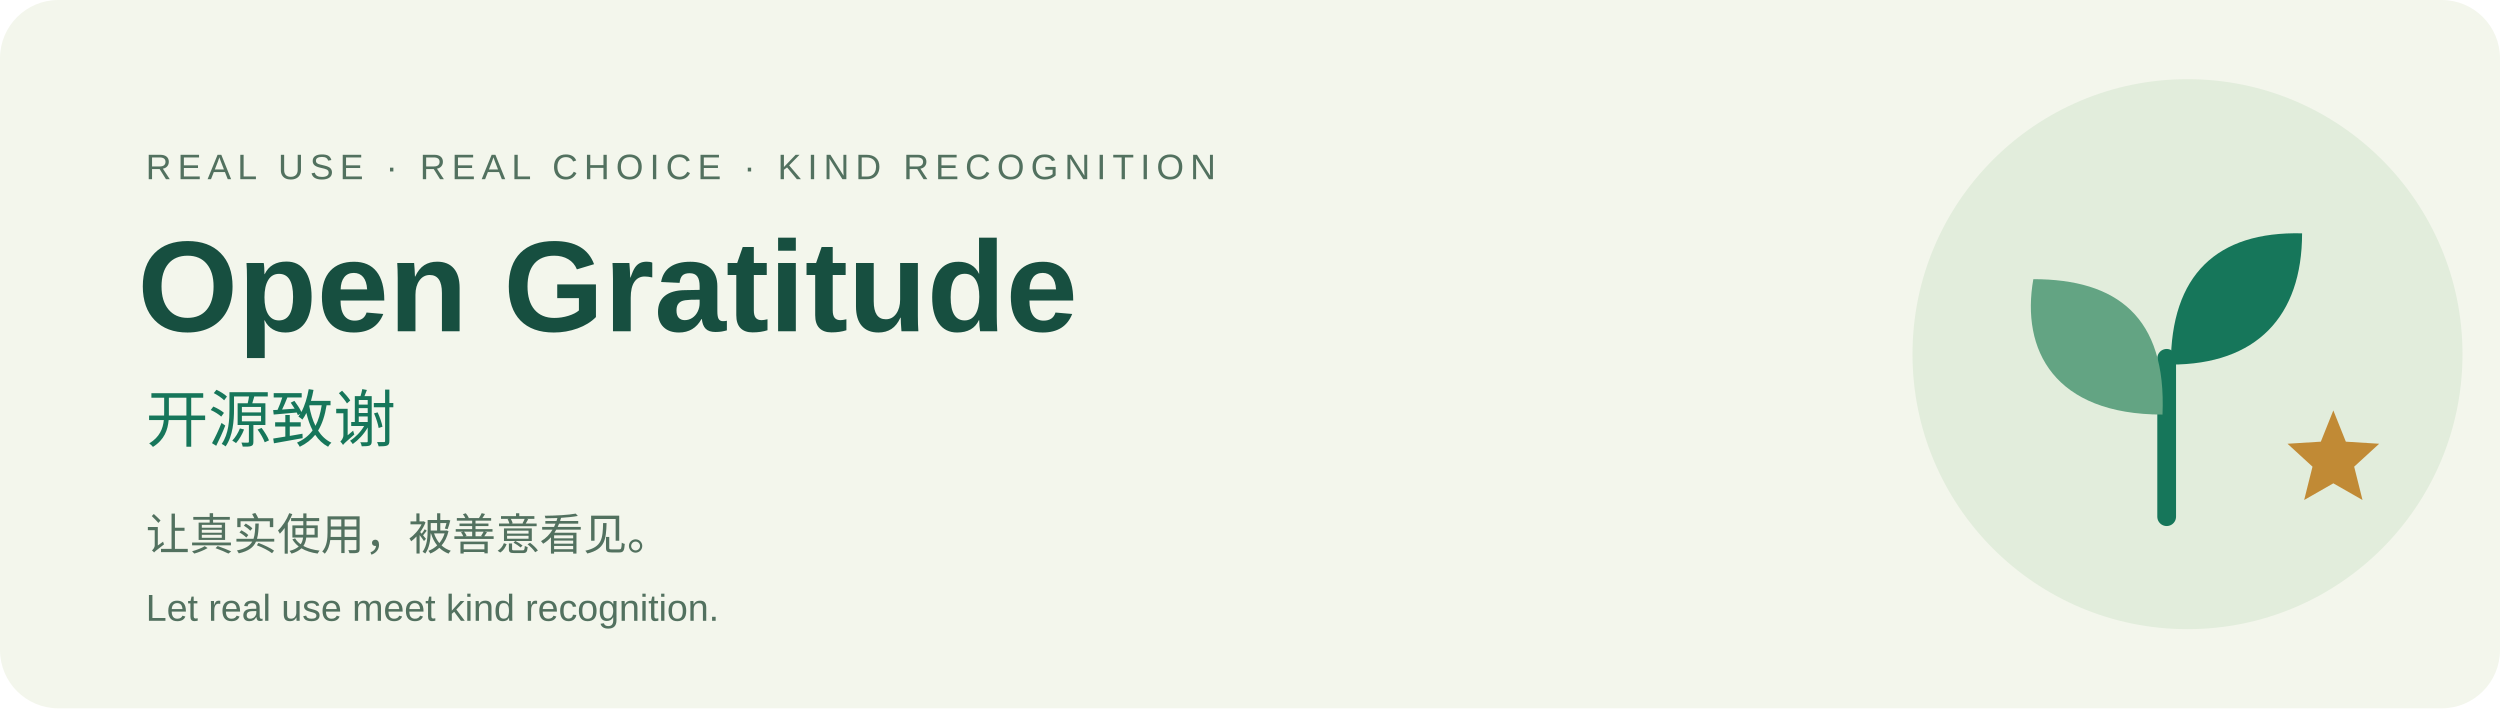
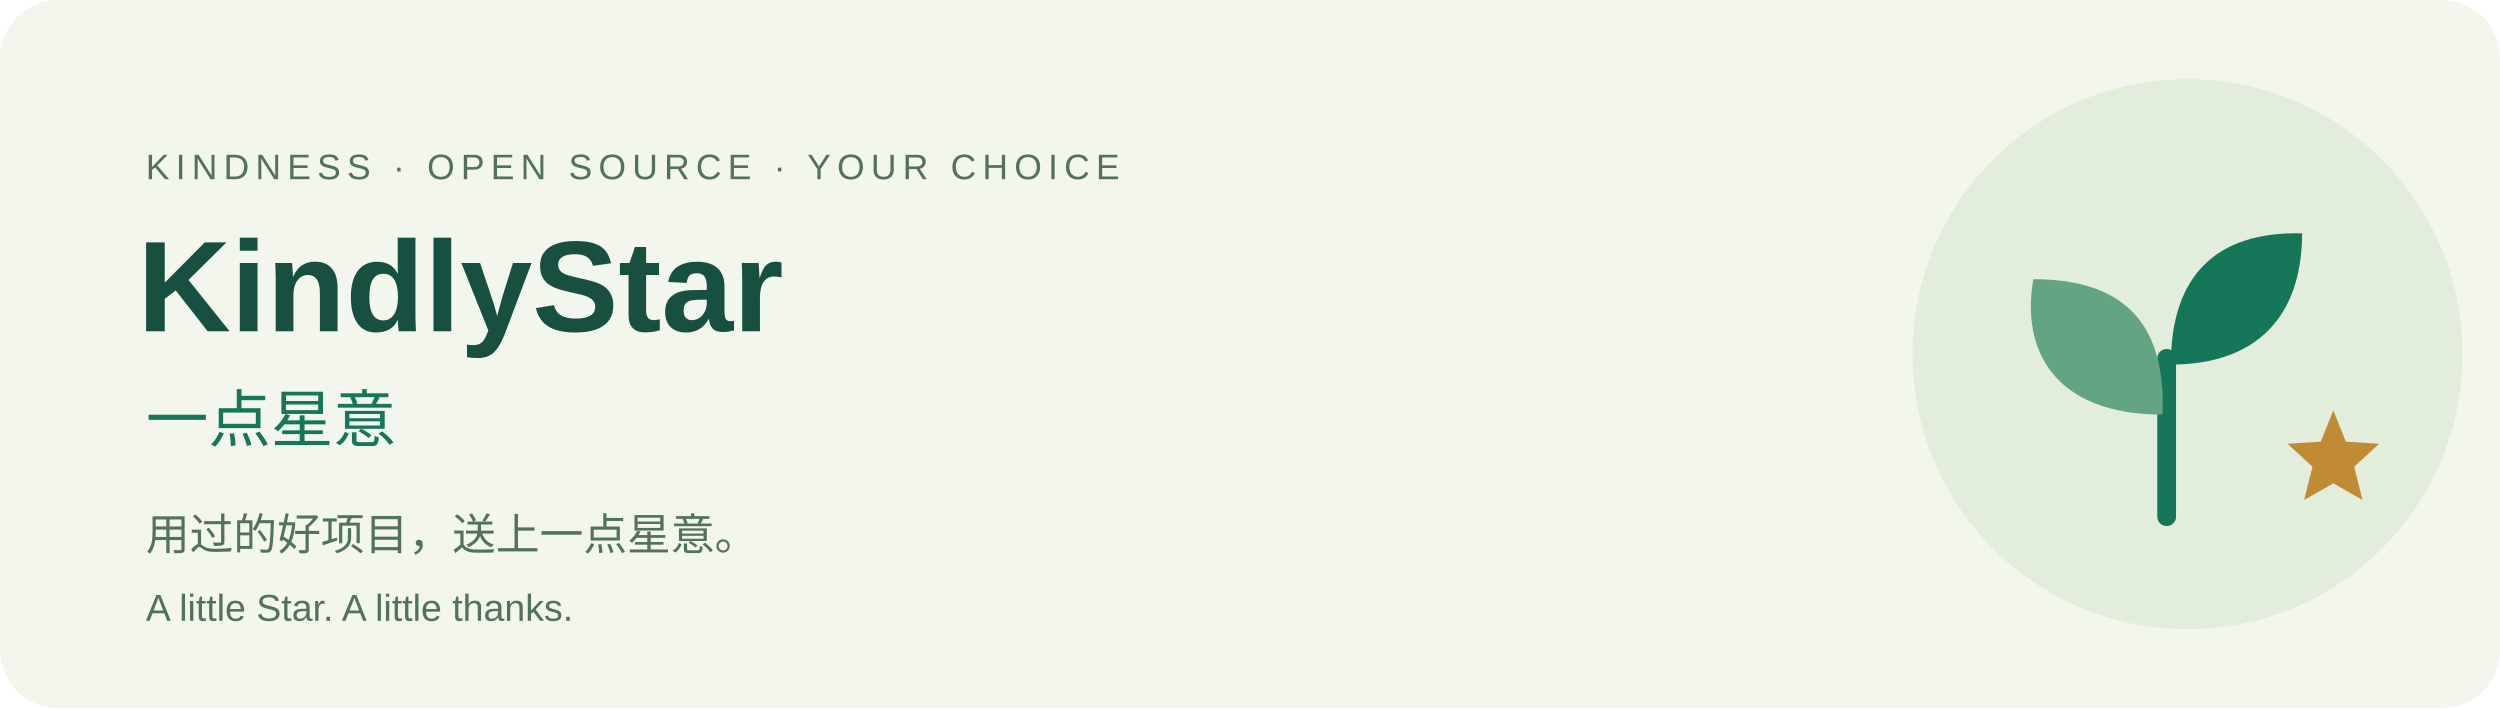
<svg xmlns="http://www.w3.org/2000/svg" width="1200" height="340" viewBox="0 0 1200 340" role="img" aria-labelledby="title desc">
  <rect width="1200" height="340" rx="28" fill="#F3F6EC" />
  <circle cx="1050" cy="170" r="132" fill="#E2EDDC" />
  <path d="M1040 248V172" fill="none" stroke="#16765A" stroke-width="9" stroke-linecap="round" />
  <path d="M1038 199C986 199 970 168 976 134C1016 134 1040 152 1038 199Z" fill="#63A483" />
  <path d="M1042 175C1042 132 1064 111 1105 112C1105 152 1083 175 1042 175Z" fill="#16765A" />
  <path d="M1120 197L1126 212L1142 213L1130 224L1134 240L1120 232L1106 240L1110 224L1098 213L1114 212Z" fill="#C18A35" />
-   <text x="70" y="86" font-family="Segoe UI,Arial,sans-serif" font-size="17" letter-spacing="3" fill="#52715F">REAL USE · REAL CHOICE · KIND RECOGNITION</text>
-   <text x="66" y="159" font-family="Segoe UI,Arial,sans-serif" font-size="62" font-weight="700" fill="#174F40">Open Gratitude</text>
-   <text x="70" y="212" font-family="Microsoft YaHei,Segoe UI,sans-serif" font-size="30" fill="#16765A">开源致谢</text>
-   <text x="70" y="264" font-family="Microsoft YaHei,Segoe UI,Arial,sans-serif" font-size="21" fill="#52715F">让真实使用，被善意看见。</text>
-   <text x="70" y="298" font-family="Segoe UI,Arial,sans-serif" font-size="18" fill="#52715F">Let real use meet kind recognition.</text>
+   <text x="70" y="86" font-family="Segoe UI,Arial,sans-serif" font-size="17" letter-spacing="3" fill="#52715F">KINDNESS · OPEN SOURCE · YOUR CHOICE</text>
+   <text x="66" y="159" font-family="Segoe UI,Arial,sans-serif" font-size="62" font-weight="700" fill="#174F40">KindlyStar</text>
+   <text x="70" y="212" font-family="Microsoft YaHei,Segoe UI,sans-serif" font-size="30" fill="#16765A">一点星意</text>
+   <text x="70" y="264" font-family="Microsoft YaHei,Segoe UI,Arial,sans-serif" font-size="21" fill="#52715F">用过的好项目，送上一点星意。</text>
+   <text x="70" y="298" font-family="Segoe UI,Arial,sans-serif" font-size="18" fill="#52715F">A little Star. A little thanks.</text>
</svg>
